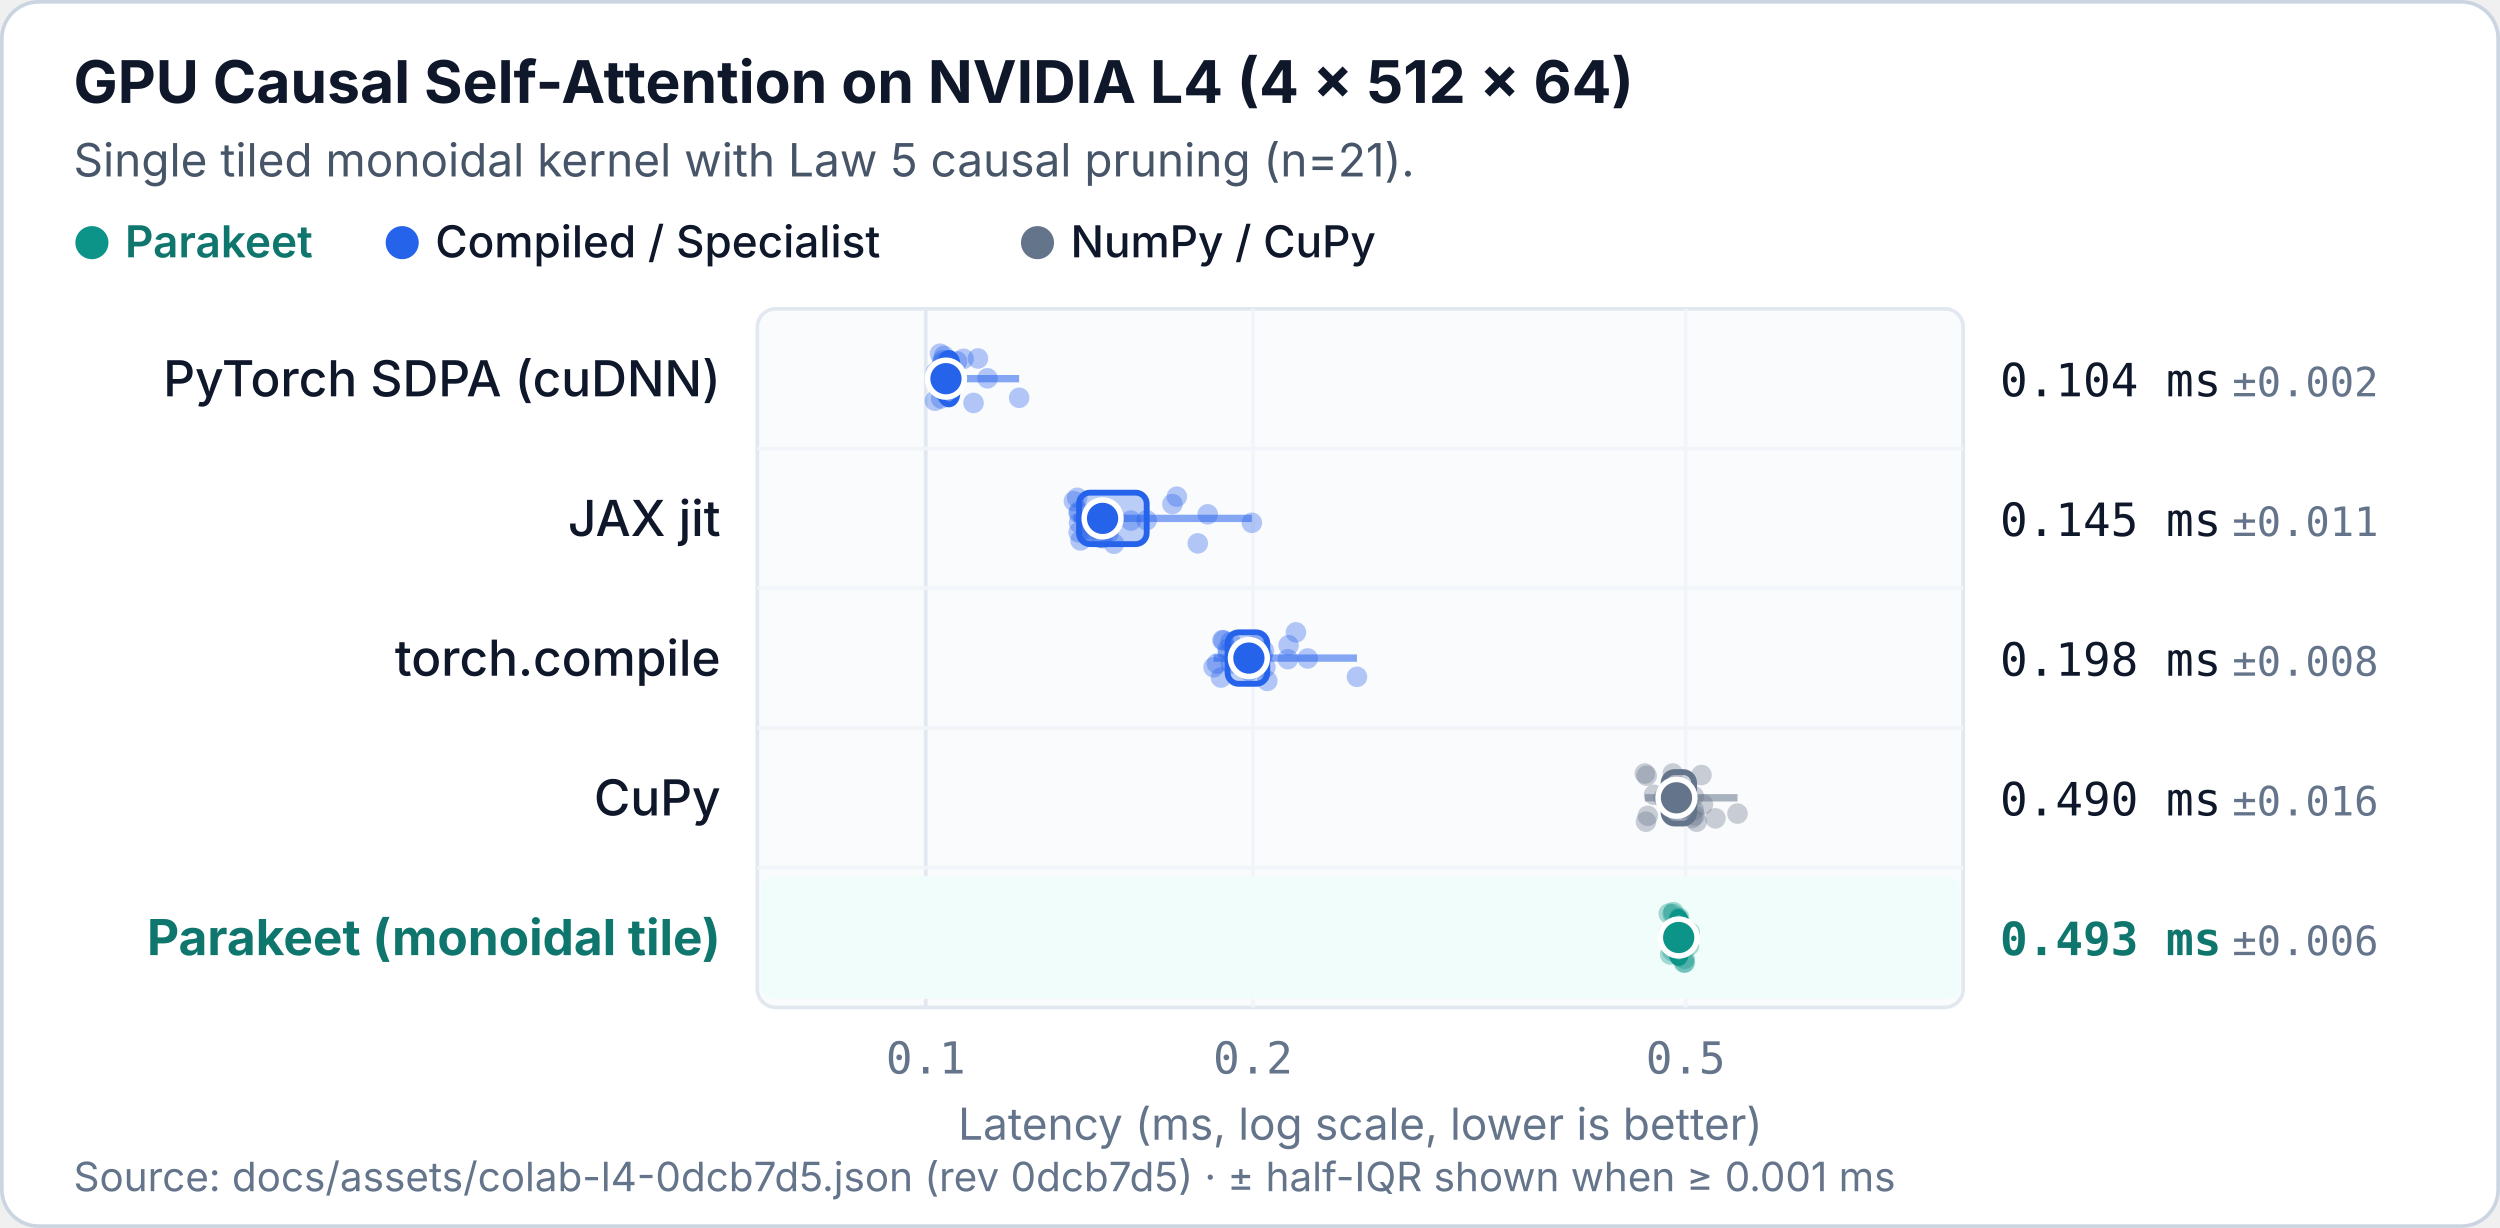
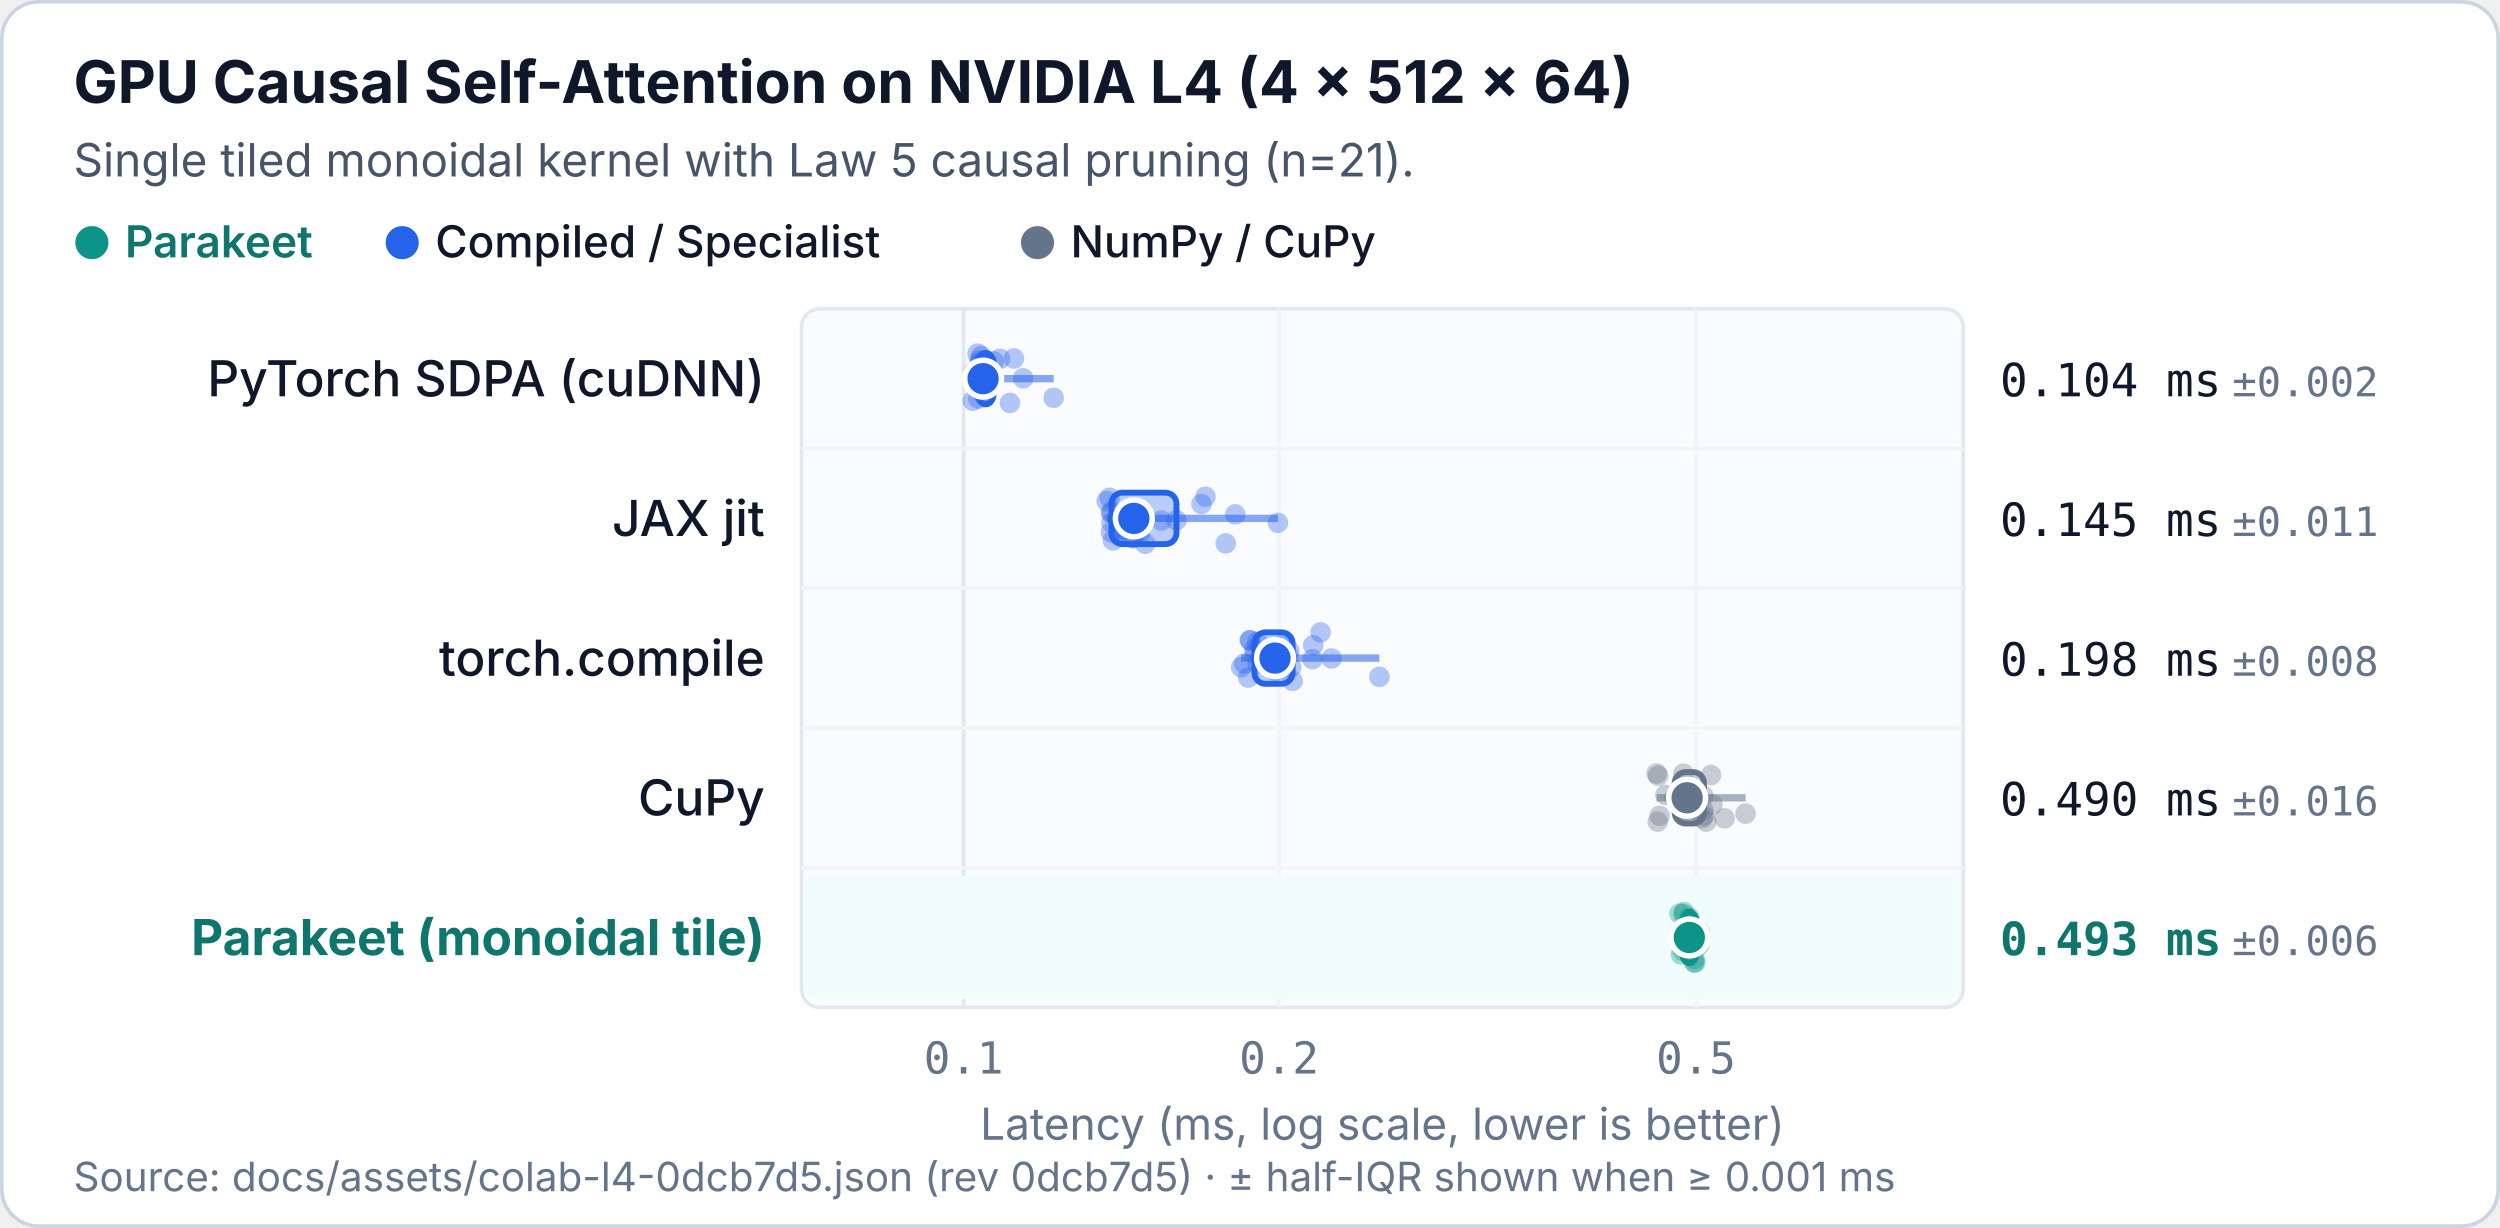
<svg xmlns="http://www.w3.org/2000/svg" viewBox="0 0 680 334" width="680" height="334" role="img" aria-label="GPU Causal Self-Attention on NVIDIA L4 (4 × 512 × 64)">
  <rect x="0.5" y="0.5" width="679" height="333" rx="10" fill="#ffffff" stroke="#cbd5e1" />
  <text x="20" y="28" font-family="Inter, -apple-system, BlinkMacSystemFont, 'Segoe UI', Helvetica, Arial, sans-serif" font-size="16" font-weight="700" fill="#0f172a">GPU Causal Self-Attention on NVIDIA L4 (4 × 512 × 64)</text>
  <text x="20" y="48" font-family="Inter, -apple-system, BlinkMacSystemFont, 'Segoe UI', Helvetica, Arial, sans-serif" font-size="12.5" fill="#475569">Single tiled monoidal kernel with Law 5 causal pruning (n=21).</text>
  <circle cx="25.0" cy="66" r="4.5" fill="#0d9488" />
  <text x="34.0" y="70" font-family="Inter, -apple-system, BlinkMacSystemFont, 'Segoe UI', Helvetica, Arial, sans-serif" font-size="12" font-weight="600" fill="#0f766e">Parakeet</text>
  <circle cx="109.4" cy="66" r="4.5" fill="#2563eb" />
  <text x="118.4" y="70" font-family="Inter, -apple-system, BlinkMacSystemFont, 'Segoe UI', Helvetica, Arial, sans-serif" font-size="12" font-weight="500" fill="#0f172a">Compiled / Specialist</text>
  <circle cx="282.2" cy="66" r="4.5" fill="#64748b" />
  <text x="291.2" y="70" font-family="Inter, -apple-system, BlinkMacSystemFont, 'Segoe UI', Helvetica, Arial, sans-serif" font-size="12" font-weight="500" fill="#0f172a">NumPy / CuPy</text>
-   <rect x="206.0" y="84.0" width="328.0" height="190.0" rx="5" fill="#fafbfc" stroke="#e2e8f0" stroke-width="1" />
-   <line x1="251.8" y1="84.0" x2="251.8" y2="274.0" stroke="#e2e8f0" stroke-width="1" />
-   <text x="251.8" y="292.0" text-anchor="middle" font-family="'JetBrains Mono', ui-monospace, SFMono-Regular, Menlo, monospace" font-size="12" fill="#64748b">0.1</text>
-   <line x1="340.8" y1="84.0" x2="340.8" y2="274.0" stroke="#f1f5f9" stroke-width="1" />
-   <text x="340.8" y="292.0" text-anchor="middle" font-family="'JetBrains Mono', ui-monospace, SFMono-Regular, Menlo, monospace" font-size="12" fill="#64748b">0.2</text>
-   <line x1="458.5" y1="84.0" x2="458.5" y2="274.0" stroke="#f1f5f9" stroke-width="1" />
-   <text x="458.5" y="292.0" text-anchor="middle" font-family="'JetBrains Mono', ui-monospace, SFMono-Regular, Menlo, monospace" font-size="12" fill="#64748b">0.5</text>
-   <text x="370.0" y="310.0" text-anchor="middle" font-family="Inter, -apple-system, BlinkMacSystemFont, 'Segoe UI', Helvetica, Arial, sans-serif" font-size="12" fill="#64748b">Latency (ms, log scale, lower is better)</text>
-   <text x="196.0" y="107.8" text-anchor="end" font-family="Inter, -apple-system, BlinkMacSystemFont, 'Segoe UI', Helvetica, Arial, sans-serif" font-size="13.5" font-weight="500" fill="#0f172a">PyTorch SDPA (cuDNN)</text>
-   <line x1="254.3" y1="103.0" x2="277.2" y2="103.0" stroke="#2563eb" stroke-opacity="0.55" stroke-width="2.0" />
-   <circle cx="277.2" cy="108.2" r="2.8" fill="#2563eb" fill-opacity="0.34" />
-   <circle cx="266.0" cy="97.5" r="2.8" fill="#2563eb" fill-opacity="0.34" />
-   <circle cx="258.2" cy="99.7" r="2.8" fill="#2563eb" fill-opacity="0.34" />
-   <circle cx="256.3" cy="98.7" r="2.8" fill="#2563eb" fill-opacity="0.34" />
-   <circle cx="255.1" cy="101.1" r="2.8" fill="#2563eb" fill-opacity="0.34" />
-   <circle cx="256.8" cy="96.8" r="2.8" fill="#2563eb" fill-opacity="0.34" />
-   <circle cx="254.6" cy="101.2" r="2.8" fill="#2563eb" fill-opacity="0.34" />
-   <circle cx="257.3" cy="107.2" r="2.8" fill="#2563eb" fill-opacity="0.34" />
-   <circle cx="260.3" cy="98.3" r="2.8" fill="#2563eb" fill-opacity="0.34" />
-   <circle cx="256.4" cy="98.0" r="2.8" fill="#2563eb" fill-opacity="0.34" />
-   <circle cx="262.1" cy="97.6" r="2.8" fill="#2563eb" fill-opacity="0.34" />
-   <circle cx="255.7" cy="96.2" r="2.8" fill="#2563eb" fill-opacity="0.34" />
-   <circle cx="257.6" cy="98.1" r="2.8" fill="#2563eb" fill-opacity="0.34" />
-   <circle cx="255.1" cy="102.0" r="2.8" fill="#2563eb" fill-opacity="0.34" />
-   <circle cx="256.0" cy="108.4" r="2.8" fill="#2563eb" fill-opacity="0.34" />
-   <circle cx="255.8" cy="100.8" r="2.8" fill="#2563eb" fill-opacity="0.34" />
-   <circle cx="254.3" cy="109.0" r="2.8" fill="#2563eb" fill-opacity="0.34" />
-   <circle cx="264.8" cy="109.6" r="2.8" fill="#2563eb" fill-opacity="0.34" />
-   <circle cx="257.7" cy="106.1" r="2.8" fill="#2563eb" fill-opacity="0.34" />
-   <circle cx="268.6" cy="102.9" r="2.8" fill="#2563eb" fill-opacity="0.34" />
-   <circle cx="257.7" cy="99.8" r="2.8" fill="#2563eb" fill-opacity="0.34" />
-   <rect x="255.8" y="96.0" width="4.6" height="14.0" rx="3" fill="#2563eb" fill-opacity="0.30" stroke="#2563eb" stroke-width="1.6" />
-   <circle cx="257.3" cy="103.0" r="5.0" fill="#2563eb" stroke="#ffffff" stroke-width="1.5" />
+   <rect x="218.0" y="84.0" width="316.0" height="190.0" rx="5" fill="#fafbfc" stroke="#e2e8f0" stroke-width="1" />
+   <line x1="262.1" y1="84.0" x2="262.1" y2="274.0" stroke="#e2e8f0" stroke-width="1" />
+   <text x="262.1" y="292.0" text-anchor="middle" font-family="'JetBrains Mono', ui-monospace, SFMono-Regular, Menlo, monospace" font-size="12" fill="#64748b">0.1</text>
+   <line x1="347.9" y1="84.0" x2="347.9" y2="274.0" stroke="#f1f5f9" stroke-width="1" />
+   <text x="347.9" y="292.0" text-anchor="middle" font-family="'JetBrains Mono', ui-monospace, SFMono-Regular, Menlo, monospace" font-size="12" fill="#64748b">0.2</text>
+   <line x1="461.3" y1="84.0" x2="461.3" y2="274.0" stroke="#f1f5f9" stroke-width="1" />
+   <text x="461.3" y="292.0" text-anchor="middle" font-family="'JetBrains Mono', ui-monospace, SFMono-Regular, Menlo, monospace" font-size="12" fill="#64748b">0.5</text>
+   <text x="376.0" y="310.0" text-anchor="middle" font-family="Inter, -apple-system, BlinkMacSystemFont, 'Segoe UI', Helvetica, Arial, sans-serif" font-size="12" fill="#64748b">Latency (ms, log scale, lower is better)</text>
+   <text x="208.0" y="107.8" text-anchor="end" font-family="Inter, -apple-system, BlinkMacSystemFont, 'Segoe UI', Helvetica, Arial, sans-serif" font-size="13.5" font-weight="500" fill="#0f172a">PyTorch SDPA (cuDNN)</text>
+   <line x1="264.6" y1="103.0" x2="286.6" y2="103.0" stroke="#2563eb" stroke-opacity="0.55" stroke-width="2.0" />
+   <circle cx="286.6" cy="108.2" r="2.8" fill="#2563eb" fill-opacity="0.34" />
+   <circle cx="275.8" cy="97.5" r="2.8" fill="#2563eb" fill-opacity="0.34" />
+   <circle cx="268.3" cy="99.7" r="2.8" fill="#2563eb" fill-opacity="0.34" />
+   <circle cx="266.5" cy="98.7" r="2.8" fill="#2563eb" fill-opacity="0.34" />
+   <circle cx="265.3" cy="101.1" r="2.8" fill="#2563eb" fill-opacity="0.34" />
+   <circle cx="266.9" cy="96.8" r="2.8" fill="#2563eb" fill-opacity="0.34" />
+   <circle cx="264.8" cy="101.2" r="2.8" fill="#2563eb" fill-opacity="0.34" />
+   <circle cx="267.4" cy="107.2" r="2.8" fill="#2563eb" fill-opacity="0.34" />
+   <circle cx="270.3" cy="98.3" r="2.8" fill="#2563eb" fill-opacity="0.34" />
+   <circle cx="266.5" cy="98.0" r="2.8" fill="#2563eb" fill-opacity="0.34" />
+   <circle cx="272.0" cy="97.6" r="2.8" fill="#2563eb" fill-opacity="0.34" />
+   <circle cx="265.9" cy="96.2" r="2.8" fill="#2563eb" fill-opacity="0.34" />
+   <circle cx="267.7" cy="98.1" r="2.8" fill="#2563eb" fill-opacity="0.34" />
+   <circle cx="265.3" cy="102.0" r="2.8" fill="#2563eb" fill-opacity="0.34" />
+   <circle cx="266.1" cy="108.4" r="2.8" fill="#2563eb" fill-opacity="0.34" />
+   <circle cx="265.9" cy="100.8" r="2.8" fill="#2563eb" fill-opacity="0.34" />
+   <circle cx="264.6" cy="109.0" r="2.8" fill="#2563eb" fill-opacity="0.34" />
+   <circle cx="274.7" cy="109.6" r="2.8" fill="#2563eb" fill-opacity="0.34" />
+   <circle cx="267.8" cy="106.1" r="2.8" fill="#2563eb" fill-opacity="0.34" />
+   <circle cx="278.3" cy="102.9" r="2.8" fill="#2563eb" fill-opacity="0.34" />
+   <circle cx="267.8" cy="99.8" r="2.8" fill="#2563eb" fill-opacity="0.34" />
+   <rect x="265.9" y="96.0" width="4.4" height="14.0" rx="3" fill="#2563eb" fill-opacity="0.30" stroke="#2563eb" stroke-width="1.6" />
+   <circle cx="267.4" cy="103.0" r="5.0" fill="#2563eb" stroke="#ffffff" stroke-width="1.5" />
  <text x="544.0" y="107.8" font-family="'JetBrains Mono', ui-monospace, SFMono-Regular, Menlo, monospace" font-size="12.5" font-weight="500" fill="#0f172a">0.104 ms<tspan dx="3" font-weight="400" font-size="11" fill="#64748b">±0.002</tspan>
  </text>
-   <line x1="206.0" y1="122.0" x2="534.0" y2="122.0" stroke="#f1f5f9" stroke-width="1" />
-   <text x="196.0" y="145.8" text-anchor="end" font-family="Inter, -apple-system, BlinkMacSystemFont, 'Segoe UI', Helvetica, Arial, sans-serif" font-size="13.5" font-weight="500" fill="#0f172a">JAX jit</text>
-   <line x1="292.1" y1="141.0" x2="340.5" y2="141.0" stroke="#2563eb" stroke-opacity="0.55" stroke-width="2.0" />
-   <circle cx="340.5" cy="142.2" r="2.8" fill="#2563eb" fill-opacity="0.34" />
-   <circle cx="328.5" cy="139.9" r="2.8" fill="#2563eb" fill-opacity="0.34" />
-   <circle cx="320.1" cy="135.1" r="2.8" fill="#2563eb" fill-opacity="0.34" />
-   <circle cx="318.9" cy="137.1" r="2.8" fill="#2563eb" fill-opacity="0.34" />
-   <circle cx="325.8" cy="147.8" r="2.8" fill="#2563eb" fill-opacity="0.34" />
-   <circle cx="307.6" cy="141.6" r="2.8" fill="#2563eb" fill-opacity="0.34" />
-   <circle cx="301.5" cy="145.1" r="2.8" fill="#2563eb" fill-opacity="0.34" />
-   <circle cx="299.4" cy="146.3" r="2.8" fill="#2563eb" fill-opacity="0.34" />
-   <circle cx="293.5" cy="139.1" r="2.8" fill="#2563eb" fill-opacity="0.34" />
-   <circle cx="293.0" cy="135.4" r="2.8" fill="#2563eb" fill-opacity="0.34" />
-   <circle cx="292.1" cy="136.3" r="2.8" fill="#2563eb" fill-opacity="0.34" />
-   <circle cx="311.9" cy="141.5" r="2.8" fill="#2563eb" fill-opacity="0.34" />
-   <circle cx="300.3" cy="138.9" r="2.8" fill="#2563eb" fill-opacity="0.34" />
-   <circle cx="295.9" cy="144.0" r="2.8" fill="#2563eb" fill-opacity="0.34" />
-   <circle cx="295.5" cy="145.2" r="2.8" fill="#2563eb" fill-opacity="0.34" />
-   <circle cx="293.5" cy="142.2" r="2.8" fill="#2563eb" fill-opacity="0.34" />
-   <circle cx="293.9" cy="147.0" r="2.8" fill="#2563eb" fill-opacity="0.34" />
-   <circle cx="299.9" cy="146.4" r="2.8" fill="#2563eb" fill-opacity="0.34" />
-   <circle cx="303.0" cy="147.9" r="2.8" fill="#2563eb" fill-opacity="0.34" />
-   <circle cx="293.4" cy="139.6" r="2.8" fill="#2563eb" fill-opacity="0.34" />
-   <circle cx="293.4" cy="144.8" r="2.8" fill="#2563eb" fill-opacity="0.34" />
-   <rect x="293.5" y="134.0" width="18.4" height="14.0" rx="3" fill="#2563eb" fill-opacity="0.30" stroke="#2563eb" stroke-width="1.6" />
-   <circle cx="299.9" cy="141.0" r="5.0" fill="#2563eb" stroke="#ffffff" stroke-width="1.5" />
+   <line x1="218.0" y1="122.0" x2="534.0" y2="122.0" stroke="#f1f5f9" stroke-width="1" />
+   <text x="208.0" y="145.8" text-anchor="end" font-family="Inter, -apple-system, BlinkMacSystemFont, 'Segoe UI', Helvetica, Arial, sans-serif" font-size="13.5" font-weight="500" fill="#0f172a">JAX jit</text>
+   <line x1="301.0" y1="141.0" x2="347.6" y2="141.0" stroke="#2563eb" stroke-opacity="0.55" stroke-width="2.0" />
+   <circle cx="347.6" cy="142.2" r="2.8" fill="#2563eb" fill-opacity="0.34" />
+   <circle cx="336.0" cy="139.9" r="2.8" fill="#2563eb" fill-opacity="0.34" />
+   <circle cx="327.9" cy="135.1" r="2.8" fill="#2563eb" fill-opacity="0.34" />
+   <circle cx="326.8" cy="137.1" r="2.8" fill="#2563eb" fill-opacity="0.34" />
+   <circle cx="333.4" cy="147.8" r="2.8" fill="#2563eb" fill-opacity="0.34" />
+   <circle cx="315.9" cy="141.6" r="2.8" fill="#2563eb" fill-opacity="0.34" />
+   <circle cx="310.0" cy="145.1" r="2.8" fill="#2563eb" fill-opacity="0.34" />
+   <circle cx="308.0" cy="146.3" r="2.8" fill="#2563eb" fill-opacity="0.34" />
+   <circle cx="302.3" cy="139.1" r="2.8" fill="#2563eb" fill-opacity="0.34" />
+   <circle cx="301.8" cy="135.4" r="2.8" fill="#2563eb" fill-opacity="0.34" />
+   <circle cx="301.0" cy="136.3" r="2.8" fill="#2563eb" fill-opacity="0.34" />
+   <circle cx="320.0" cy="141.5" r="2.8" fill="#2563eb" fill-opacity="0.34" />
+   <circle cx="308.9" cy="138.9" r="2.8" fill="#2563eb" fill-opacity="0.34" />
+   <circle cx="304.6" cy="144.0" r="2.8" fill="#2563eb" fill-opacity="0.34" />
+   <circle cx="304.3" cy="145.2" r="2.8" fill="#2563eb" fill-opacity="0.34" />
+   <circle cx="302.3" cy="142.2" r="2.8" fill="#2563eb" fill-opacity="0.34" />
+   <circle cx="302.7" cy="147.0" r="2.8" fill="#2563eb" fill-opacity="0.34" />
+   <circle cx="308.4" cy="146.4" r="2.8" fill="#2563eb" fill-opacity="0.34" />
+   <circle cx="311.5" cy="147.9" r="2.8" fill="#2563eb" fill-opacity="0.34" />
+   <circle cx="302.2" cy="139.6" r="2.8" fill="#2563eb" fill-opacity="0.34" />
+   <circle cx="302.2" cy="144.8" r="2.8" fill="#2563eb" fill-opacity="0.34" />
+   <rect x="302.3" y="134.0" width="17.7" height="14.0" rx="3" fill="#2563eb" fill-opacity="0.30" stroke="#2563eb" stroke-width="1.6" />
+   <circle cx="308.4" cy="141.0" r="5.0" fill="#2563eb" stroke="#ffffff" stroke-width="1.5" />
  <text x="544.0" y="145.8" font-family="'JetBrains Mono', ui-monospace, SFMono-Regular, Menlo, monospace" font-size="12.5" font-weight="500" fill="#0f172a">0.145 ms<tspan dx="3" font-weight="400" font-size="11" fill="#64748b">±0.011</tspan>
  </text>
-   <line x1="206.0" y1="160.0" x2="534.0" y2="160.0" stroke="#f1f5f9" stroke-width="1" />
-   <text x="196.0" y="183.8" text-anchor="end" font-family="Inter, -apple-system, BlinkMacSystemFont, 'Segoe UI', Helvetica, Arial, sans-serif" font-size="13.5" font-weight="500" fill="#0f172a">torch.compile</text>
-   <line x1="330.1" y1="179.0" x2="369.1" y2="179.0" stroke="#2563eb" stroke-opacity="0.55" stroke-width="2.0" />
-   <circle cx="343.4" cy="178.3" r="2.8" fill="#2563eb" fill-opacity="0.34" />
-   <circle cx="350.5" cy="175.5" r="2.8" fill="#2563eb" fill-opacity="0.34" />
-   <circle cx="355.7" cy="179.1" r="2.8" fill="#2563eb" fill-opacity="0.34" />
-   <circle cx="339.7" cy="182.5" r="2.8" fill="#2563eb" fill-opacity="0.34" />
-   <circle cx="334.7" cy="174.6" r="2.8" fill="#2563eb" fill-opacity="0.34" />
-   <circle cx="334.0" cy="177.8" r="2.8" fill="#2563eb" fill-opacity="0.34" />
-   <circle cx="343.8" cy="177.0" r="2.8" fill="#2563eb" fill-opacity="0.34" />
-   <circle cx="369.1" cy="184.1" r="2.8" fill="#2563eb" fill-opacity="0.34" />
-   <circle cx="344.7" cy="185.2" r="2.8" fill="#2563eb" fill-opacity="0.34" />
-   <circle cx="334.8" cy="180.5" r="2.8" fill="#2563eb" fill-opacity="0.34" />
-   <circle cx="332.8" cy="174.2" r="2.8" fill="#2563eb" fill-opacity="0.34" />
-   <circle cx="352.5" cy="172.0" r="2.8" fill="#2563eb" fill-opacity="0.34" />
-   <circle cx="344.2" cy="181.5" r="2.8" fill="#2563eb" fill-opacity="0.34" />
-   <circle cx="333.9" cy="176.6" r="2.8" fill="#2563eb" fill-opacity="0.34" />
-   <circle cx="332.1" cy="184.3" r="2.8" fill="#2563eb" fill-opacity="0.34" />
-   <circle cx="337.7" cy="179.4" r="2.8" fill="#2563eb" fill-opacity="0.34" />
-   <circle cx="350.3" cy="179.3" r="2.8" fill="#2563eb" fill-opacity="0.34" />
-   <circle cx="341.4" cy="175.6" r="2.8" fill="#2563eb" fill-opacity="0.34" />
-   <circle cx="332.5" cy="174.1" r="2.8" fill="#2563eb" fill-opacity="0.34" />
-   <circle cx="330.1" cy="181.5" r="2.8" fill="#2563eb" fill-opacity="0.34" />
-   <circle cx="331.0" cy="180.5" r="2.8" fill="#2563eb" fill-opacity="0.34" />
-   <rect x="333.9" y="172.0" width="10.8" height="14.0" rx="3" fill="#2563eb" fill-opacity="0.30" stroke="#2563eb" stroke-width="1.6" />
-   <circle cx="339.7" cy="179.0" r="5.0" fill="#2563eb" stroke="#ffffff" stroke-width="1.5" />
+   <line x1="218.0" y1="160.0" x2="534.0" y2="160.0" stroke="#f1f5f9" stroke-width="1" />
+   <text x="208.0" y="183.8" text-anchor="end" font-family="Inter, -apple-system, BlinkMacSystemFont, 'Segoe UI', Helvetica, Arial, sans-serif" font-size="13.5" font-weight="500" fill="#0f172a">torch.compile</text>
+   <line x1="337.6" y1="179.0" x2="375.2" y2="179.0" stroke="#2563eb" stroke-opacity="0.55" stroke-width="2.0" />
+   <circle cx="350.4" cy="178.3" r="2.8" fill="#2563eb" fill-opacity="0.34" />
+   <circle cx="357.2" cy="175.5" r="2.8" fill="#2563eb" fill-opacity="0.34" />
+   <circle cx="362.2" cy="179.1" r="2.8" fill="#2563eb" fill-opacity="0.34" />
+   <circle cx="346.8" cy="182.5" r="2.8" fill="#2563eb" fill-opacity="0.34" />
+   <circle cx="342.0" cy="174.6" r="2.8" fill="#2563eb" fill-opacity="0.34" />
+   <circle cx="341.3" cy="177.8" r="2.8" fill="#2563eb" fill-opacity="0.34" />
+   <circle cx="350.7" cy="177.0" r="2.8" fill="#2563eb" fill-opacity="0.34" />
+   <circle cx="375.2" cy="184.1" r="2.8" fill="#2563eb" fill-opacity="0.34" />
+   <circle cx="351.6" cy="185.2" r="2.8" fill="#2563eb" fill-opacity="0.34" />
+   <circle cx="342.1" cy="180.5" r="2.8" fill="#2563eb" fill-opacity="0.34" />
+   <circle cx="340.1" cy="174.2" r="2.8" fill="#2563eb" fill-opacity="0.34" />
+   <circle cx="359.2" cy="172.0" r="2.8" fill="#2563eb" fill-opacity="0.34" />
+   <circle cx="351.2" cy="181.5" r="2.8" fill="#2563eb" fill-opacity="0.34" />
+   <circle cx="341.2" cy="176.6" r="2.8" fill="#2563eb" fill-opacity="0.34" />
+   <circle cx="339.5" cy="184.3" r="2.8" fill="#2563eb" fill-opacity="0.34" />
+   <circle cx="344.9" cy="179.4" r="2.8" fill="#2563eb" fill-opacity="0.34" />
+   <circle cx="357.0" cy="179.3" r="2.8" fill="#2563eb" fill-opacity="0.34" />
+   <circle cx="348.5" cy="175.6" r="2.8" fill="#2563eb" fill-opacity="0.34" />
+   <circle cx="339.9" cy="174.1" r="2.8" fill="#2563eb" fill-opacity="0.34" />
+   <circle cx="337.6" cy="181.5" r="2.8" fill="#2563eb" fill-opacity="0.34" />
+   <circle cx="338.4" cy="180.5" r="2.8" fill="#2563eb" fill-opacity="0.34" />
+   <rect x="341.2" y="172.0" width="10.4" height="14.0" rx="3" fill="#2563eb" fill-opacity="0.30" stroke="#2563eb" stroke-width="1.6" />
+   <circle cx="346.8" cy="179.0" r="5.0" fill="#2563eb" stroke="#ffffff" stroke-width="1.5" />
  <text x="544.0" y="183.8" font-family="'JetBrains Mono', ui-monospace, SFMono-Regular, Menlo, monospace" font-size="12.5" font-weight="500" fill="#0f172a">0.198 ms<tspan dx="3" font-weight="400" font-size="11" fill="#64748b">±0.008</tspan>
  </text>
-   <line x1="206.0" y1="198.0" x2="534.0" y2="198.0" stroke="#f1f5f9" stroke-width="1" />
-   <text x="196.0" y="221.8" text-anchor="end" font-family="Inter, -apple-system, BlinkMacSystemFont, 'Segoe UI', Helvetica, Arial, sans-serif" font-size="13.5" font-weight="500" fill="#0f172a">CuPy</text>
-   <line x1="447.4" y1="217.0" x2="472.6" y2="217.0" stroke="#64748b" stroke-opacity="0.55" stroke-width="2.0" />
-   <circle cx="472.6" cy="221.3" r="2.8" fill="#64748b" fill-opacity="0.34" />
-   <circle cx="455.3" cy="220.3" r="2.8" fill="#64748b" fill-opacity="0.34" />
-   <circle cx="463.2" cy="218.8" r="2.8" fill="#64748b" fill-opacity="0.34" />
-   <circle cx="449.9" cy="216.2" r="2.8" fill="#64748b" fill-opacity="0.34" />
-   <circle cx="461.5" cy="223.5" r="2.8" fill="#64748b" fill-opacity="0.34" />
-   <circle cx="455.0" cy="215.1" r="2.8" fill="#64748b" fill-opacity="0.34" />
-   <circle cx="460.7" cy="220.4" r="2.8" fill="#64748b" fill-opacity="0.34" />
-   <circle cx="455.0" cy="210.4" r="2.8" fill="#64748b" fill-opacity="0.34" />
-   <circle cx="462.8" cy="210.8" r="2.8" fill="#64748b" fill-opacity="0.34" />
-   <circle cx="452.5" cy="217.0" r="2.8" fill="#64748b" fill-opacity="0.34" />
-   <circle cx="460.7" cy="216.6" r="2.8" fill="#64748b" fill-opacity="0.34" />
-   <circle cx="447.7" cy="223.5" r="2.8" fill="#64748b" fill-opacity="0.34" />
-   <circle cx="460.9" cy="221.8" r="2.8" fill="#64748b" fill-opacity="0.34" />
-   <circle cx="448.2" cy="221.9" r="2.8" fill="#64748b" fill-opacity="0.34" />
-   <circle cx="466.6" cy="222.6" r="2.8" fill="#64748b" fill-opacity="0.34" />
-   <circle cx="456.0" cy="221.0" r="2.8" fill="#64748b" fill-opacity="0.34" />
-   <circle cx="454.9" cy="216.9" r="2.8" fill="#64748b" fill-opacity="0.34" />
-   <circle cx="447.9" cy="211.0" r="2.8" fill="#64748b" fill-opacity="0.34" />
-   <circle cx="456.6" cy="217.1" r="2.8" fill="#64748b" fill-opacity="0.34" />
-   <circle cx="447.4" cy="210.4" r="2.8" fill="#64748b" fill-opacity="0.34" />
-   <circle cx="460.3" cy="222.5" r="2.8" fill="#64748b" fill-opacity="0.34" />
-   <rect x="452.5" y="210.0" width="8.3" height="14.0" rx="3" fill="#64748b" fill-opacity="0.30" stroke="#64748b" stroke-width="1.6" />
-   <circle cx="456.0" cy="217.0" r="5.0" fill="#64748b" stroke="#ffffff" stroke-width="1.5" />
+   <line x1="218.0" y1="198.0" x2="534.0" y2="198.0" stroke="#f1f5f9" stroke-width="1" />
+   <text x="208.0" y="221.8" text-anchor="end" font-family="Inter, -apple-system, BlinkMacSystemFont, 'Segoe UI', Helvetica, Arial, sans-serif" font-size="13.5" font-weight="500" fill="#0f172a">CuPy</text>
+   <line x1="450.6" y1="217.0" x2="474.8" y2="217.0" stroke="#64748b" stroke-opacity="0.55" stroke-width="2.0" />
+   <circle cx="474.8" cy="221.3" r="2.8" fill="#64748b" fill-opacity="0.34" />
+   <circle cx="458.2" cy="220.3" r="2.8" fill="#64748b" fill-opacity="0.34" />
+   <circle cx="465.8" cy="218.8" r="2.8" fill="#64748b" fill-opacity="0.34" />
+   <circle cx="453.0" cy="216.2" r="2.8" fill="#64748b" fill-opacity="0.34" />
+   <circle cx="464.1" cy="223.5" r="2.8" fill="#64748b" fill-opacity="0.34" />
+   <circle cx="457.9" cy="215.1" r="2.8" fill="#64748b" fill-opacity="0.34" />
+   <circle cx="463.3" cy="220.4" r="2.8" fill="#64748b" fill-opacity="0.34" />
+   <circle cx="457.9" cy="210.4" r="2.8" fill="#64748b" fill-opacity="0.34" />
+   <circle cx="465.4" cy="210.8" r="2.8" fill="#64748b" fill-opacity="0.34" />
+   <circle cx="455.5" cy="217.0" r="2.8" fill="#64748b" fill-opacity="0.34" />
+   <circle cx="463.4" cy="216.6" r="2.8" fill="#64748b" fill-opacity="0.34" />
+   <circle cx="450.9" cy="223.5" r="2.8" fill="#64748b" fill-opacity="0.34" />
+   <circle cx="463.5" cy="221.8" r="2.8" fill="#64748b" fill-opacity="0.34" />
+   <circle cx="451.4" cy="221.9" r="2.8" fill="#64748b" fill-opacity="0.34" />
+   <circle cx="469.1" cy="222.6" r="2.8" fill="#64748b" fill-opacity="0.34" />
+   <circle cx="458.9" cy="221.0" r="2.8" fill="#64748b" fill-opacity="0.34" />
+   <circle cx="457.8" cy="216.9" r="2.8" fill="#64748b" fill-opacity="0.34" />
+   <circle cx="451.0" cy="211.0" r="2.8" fill="#64748b" fill-opacity="0.34" />
+   <circle cx="459.4" cy="217.1" r="2.8" fill="#64748b" fill-opacity="0.34" />
+   <circle cx="450.6" cy="210.4" r="2.8" fill="#64748b" fill-opacity="0.34" />
+   <circle cx="463.0" cy="222.5" r="2.8" fill="#64748b" fill-opacity="0.34" />
+   <rect x="455.5" y="210.0" width="8.0" height="14.0" rx="3" fill="#64748b" fill-opacity="0.30" stroke="#64748b" stroke-width="1.6" />
+   <circle cx="458.9" cy="217.0" r="5.0" fill="#64748b" stroke="#ffffff" stroke-width="1.5" />
  <text x="544.0" y="221.8" font-family="'JetBrains Mono', ui-monospace, SFMono-Regular, Menlo, monospace" font-size="12.5" font-weight="500" fill="#0f172a">0.490 ms<tspan dx="3" font-weight="400" font-size="11" fill="#64748b">±0.016</tspan>
  </text>
-   <rect x="207.0" y="238.3" width="326.0" height="33.4" rx="3" fill="#f0fdfa" />
-   <line x1="206.0" y1="236.0" x2="534.0" y2="236.0" stroke="#f1f5f9" stroke-width="1" />
-   <text x="196.0" y="259.8" text-anchor="end" font-family="Inter, -apple-system, BlinkMacSystemFont, 'Segoe UI', Helvetica, Arial, sans-serif" font-size="13.5" font-weight="700" fill="#0f766e">Parakeet (monoidal tile)</text>
-   <line x1="453.9" y1="255.0" x2="459.6" y2="255.0" stroke="#0d9488" stroke-opacity="0.55" stroke-width="2.0" />
-   <circle cx="458.2" cy="260.8" r="2.8" fill="#0d9488" fill-opacity="0.34" />
-   <circle cx="457.8" cy="257.4" r="2.8" fill="#0d9488" fill-opacity="0.34" />
-   <circle cx="456.6" cy="255.3" r="2.8" fill="#0d9488" fill-opacity="0.34" />
-   <circle cx="457.4" cy="256.1" r="2.8" fill="#0d9488" fill-opacity="0.34" />
-   <circle cx="455.2" cy="248.1" r="2.8" fill="#0d9488" fill-opacity="0.34" />
-   <circle cx="459.4" cy="257.2" r="2.8" fill="#0d9488" fill-opacity="0.34" />
-   <circle cx="455.0" cy="248.6" r="2.8" fill="#0d9488" fill-opacity="0.34" />
-   <circle cx="459.6" cy="253.6" r="2.8" fill="#0d9488" fill-opacity="0.34" />
-   <circle cx="454.9" cy="258.7" r="2.8" fill="#0d9488" fill-opacity="0.34" />
-   <circle cx="456.9" cy="253.0" r="2.8" fill="#0d9488" fill-opacity="0.34" />
-   <circle cx="453.9" cy="253.7" r="2.8" fill="#0d9488" fill-opacity="0.34" />
-   <circle cx="456.6" cy="254.7" r="2.8" fill="#0d9488" fill-opacity="0.34" />
-   <circle cx="453.9" cy="248.5" r="2.8" fill="#0d9488" fill-opacity="0.34" />
-   <circle cx="456.7" cy="249.6" r="2.8" fill="#0d9488" fill-opacity="0.34" />
-   <circle cx="454.3" cy="259.6" r="2.8" fill="#0d9488" fill-opacity="0.34" />
-   <circle cx="457.8" cy="253.6" r="2.8" fill="#0d9488" fill-opacity="0.34" />
-   <circle cx="454.8" cy="253.5" r="2.8" fill="#0d9488" fill-opacity="0.34" />
-   <circle cx="458.3" cy="261.8" r="2.8" fill="#0d9488" fill-opacity="0.34" />
-   <circle cx="454.5" cy="255.4" r="2.8" fill="#0d9488" fill-opacity="0.34" />
-   <circle cx="458.0" cy="261.8" r="2.8" fill="#0d9488" fill-opacity="0.34" />
-   <circle cx="455.5" cy="252.9" r="2.8" fill="#0d9488" fill-opacity="0.34" />
-   <rect x="454.6" y="248.0" width="4.0" height="14.0" rx="3" fill="#0d9488" fill-opacity="0.30" stroke="#0d9488" stroke-width="1.6" />
-   <circle cx="456.6" cy="255.0" r="5.0" fill="#0d9488" stroke="#ffffff" stroke-width="1.5" />
+   <rect x="219.0" y="238.3" width="314.0" height="33.4" rx="3" fill="#f0fdfa" />
+   <line x1="218.0" y1="236.0" x2="534.0" y2="236.0" stroke="#f1f5f9" stroke-width="1" />
+   <text x="208.0" y="259.8" text-anchor="end" font-family="Inter, -apple-system, BlinkMacSystemFont, 'Segoe UI', Helvetica, Arial, sans-serif" font-size="13.5" font-weight="700" fill="#0f766e">Parakeet (monoidal tile)</text>
+   <line x1="456.8" y1="255.0" x2="462.3" y2="255.0" stroke="#0d9488" stroke-opacity="0.55" stroke-width="2.0" />
+   <circle cx="460.9" cy="260.8" r="2.8" fill="#0d9488" fill-opacity="0.34" />
+   <circle cx="460.6" cy="257.4" r="2.8" fill="#0d9488" fill-opacity="0.34" />
+   <circle cx="459.5" cy="255.3" r="2.8" fill="#0d9488" fill-opacity="0.34" />
+   <circle cx="460.2" cy="256.1" r="2.8" fill="#0d9488" fill-opacity="0.34" />
+   <circle cx="458.1" cy="248.1" r="2.8" fill="#0d9488" fill-opacity="0.34" />
+   <circle cx="462.1" cy="257.2" r="2.8" fill="#0d9488" fill-opacity="0.34" />
+   <circle cx="457.9" cy="248.6" r="2.8" fill="#0d9488" fill-opacity="0.34" />
+   <circle cx="462.3" cy="253.6" r="2.8" fill="#0d9488" fill-opacity="0.34" />
+   <circle cx="457.8" cy="258.7" r="2.8" fill="#0d9488" fill-opacity="0.34" />
+   <circle cx="459.7" cy="253.0" r="2.8" fill="#0d9488" fill-opacity="0.34" />
+   <circle cx="456.8" cy="253.7" r="2.8" fill="#0d9488" fill-opacity="0.34" />
+   <circle cx="459.5" cy="254.7" r="2.8" fill="#0d9488" fill-opacity="0.34" />
+   <circle cx="456.8" cy="248.5" r="2.8" fill="#0d9488" fill-opacity="0.34" />
+   <circle cx="459.5" cy="249.6" r="2.8" fill="#0d9488" fill-opacity="0.34" />
+   <circle cx="457.2" cy="259.6" r="2.8" fill="#0d9488" fill-opacity="0.34" />
+   <circle cx="460.6" cy="253.6" r="2.8" fill="#0d9488" fill-opacity="0.34" />
+   <circle cx="457.7" cy="253.5" r="2.8" fill="#0d9488" fill-opacity="0.34" />
+   <circle cx="461.1" cy="261.8" r="2.8" fill="#0d9488" fill-opacity="0.34" />
+   <circle cx="457.4" cy="255.4" r="2.8" fill="#0d9488" fill-opacity="0.34" />
+   <circle cx="460.8" cy="261.8" r="2.8" fill="#0d9488" fill-opacity="0.34" />
+   <circle cx="458.4" cy="252.9" r="2.8" fill="#0d9488" fill-opacity="0.34" />
+   <rect x="457.5" y="248.0" width="4.0" height="14.0" rx="3" fill="#0d9488" fill-opacity="0.30" stroke="#0d9488" stroke-width="1.6" />
+   <circle cx="459.5" cy="255.0" r="5.0" fill="#0d9488" stroke="#ffffff" stroke-width="1.5" />
  <text x="544.0" y="259.8" font-family="'JetBrains Mono', ui-monospace, SFMono-Regular, Menlo, monospace" font-size="12.5" font-weight="700" fill="#0f766e">0.493 ms<tspan dx="3" font-weight="400" font-size="11" fill="#64748b">±0.006</tspan>
  </text>
  <text x="20" y="324" font-family="Inter, -apple-system, BlinkMacSystemFont, 'Segoe UI', Helvetica, Arial, sans-serif" font-size="11" fill="#64748b">Source: docs/assets/colab-l4-0dcb7d5.json (rev 0dcb7d5) · ± half-IQR shown when ≥ 0.001 ms</text>
</svg>
